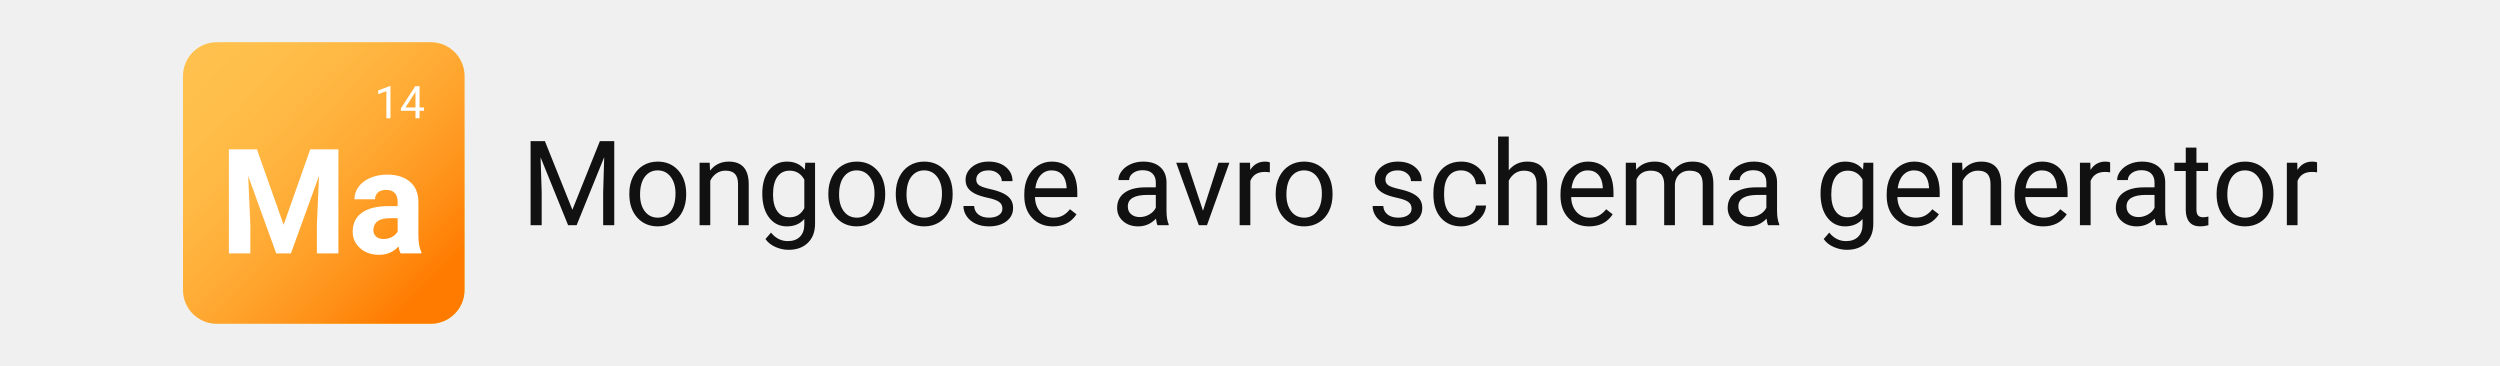
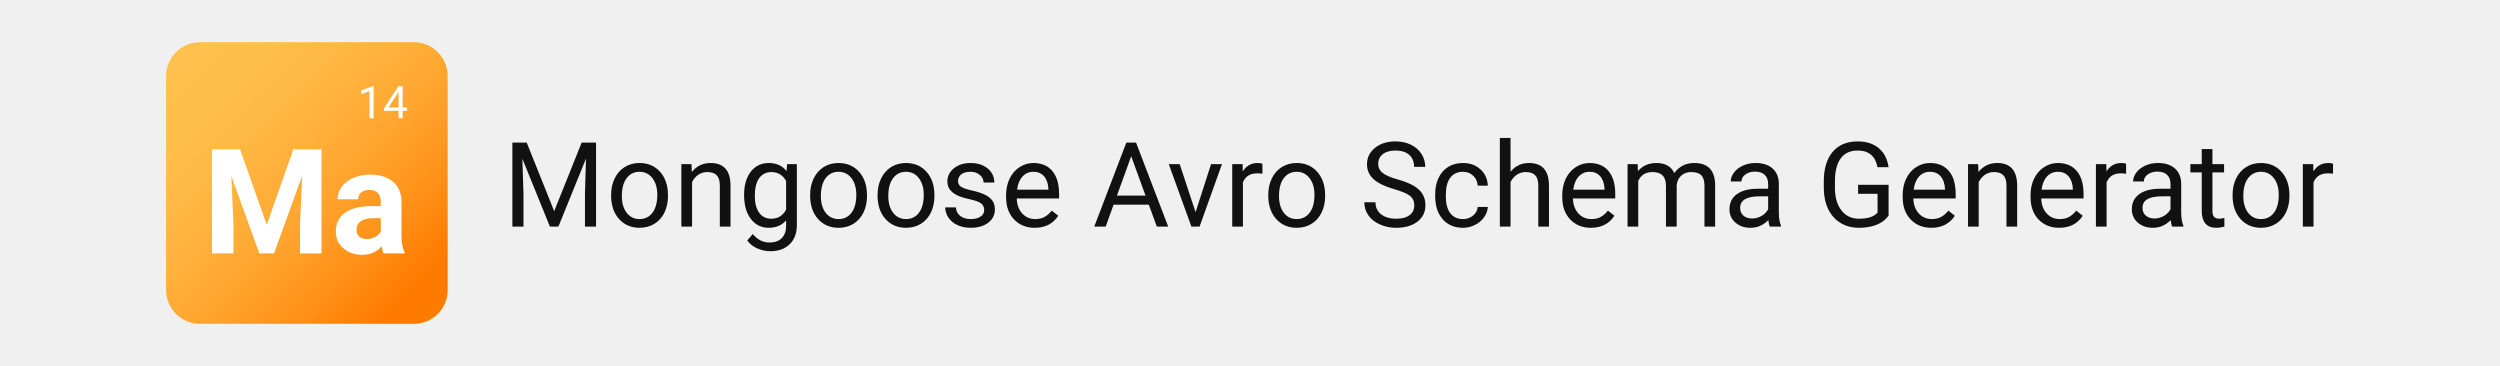
<svg xmlns="http://www.w3.org/2000/svg" width="888px" height="130px" viewBox="0 0 888 130" version="1.1">
  <defs>
    <linearGradient x1="13.226%" y1="13.097%" x2="100.024%" y2="99.043%" id="linearGradient-1">
      <stop stop-color="#FFA200" offset="0%" />
      <stop stop-color="#FFFFFF" stop-opacity="0" offset="100%" />
    </linearGradient>
  </defs>
  <g id="HACK-17-DS_Open-Source-Blueprint_Logo_B" stroke="none" stroke-width="1" fill="none" fill-rule="evenodd">
    <g id="Open-Source-Blueprint_Ma-Logo">
-       <g id="Group-2" transform="translate(65, 15)">
+       <g id="Group-2" transform="translate(59, 15)">
        <g id="Group">
          <rect id="Rectangle" fill="#FFC14D" x="0" y="0" width="100" height="100" rx="12" />
          <rect id="Rectangle" fill="url(#linearGradient-1)" style="mix-blend-mode: multiply;" transform="translate(50, 50) rotate(-180) translate(-50, -50) " x="0" y="0" width="100" height="100" rx="12" />
        </g>
-         <path d="M128.552,35.141 L138.313,59.504 L148.075,35.141 L153.182,35.141 L153.182,65 L149.244,65 L149.244,53.372 L149.613,40.821 L139.811,65 L136.796,65 L127.014,40.883 L127.403,53.372 L127.403,65 L123.466,65 L123.466,35.141 L128.552,35.141 Z M158.534,53.7 C158.534,51.526 158.961,49.571 159.816,47.835 C160.67,46.099 161.86,44.759 163.384,43.815 C164.909,42.872 166.648,42.4 168.604,42.4 C171.625,42.4 174.069,43.446 175.935,45.538 C177.801,47.63 178.734,50.412 178.734,53.885 L178.734,54.151 C178.734,56.312 178.321,58.25 177.494,59.965 C176.667,61.681 175.484,63.018 173.946,63.975 C172.408,64.932 170.641,65.41 168.645,65.41 C165.637,65.41 163.2,64.364 161.333,62.272 C159.467,60.181 158.534,57.412 158.534,53.967 L158.534,53.7 Z M162.349,54.151 C162.349,56.612 162.919,58.588 164.061,60.078 C165.203,61.568 166.73,62.313 168.645,62.313 C170.572,62.313 172.104,61.558 173.238,60.047 C174.373,58.537 174.94,56.421 174.94,53.7 C174.94,51.267 174.363,49.294 173.208,47.784 C172.052,46.273 170.518,45.518 168.604,45.518 C166.73,45.518 165.22,46.263 164.071,47.753 C162.923,49.243 162.349,51.376 162.349,54.151 Z M187.081,42.811 L187.204,45.6 C188.899,43.467 191.114,42.4 193.849,42.4 C198.538,42.4 200.903,45.046 200.944,50.337 L200.944,65 L197.15,65 L197.15,50.316 C197.137,48.717 196.771,47.534 196.053,46.769 C195.335,46.003 194.218,45.62 192.7,45.62 C191.47,45.62 190.39,45.948 189.46,46.604 C188.53,47.261 187.806,48.122 187.286,49.188 L187.286,65 L183.492,65 L183.492,42.811 L187.081,42.811 Z M205.764,53.721 C205.764,50.262 206.563,47.51 208.163,45.466 C209.763,43.422 211.882,42.4 214.521,42.4 C217.228,42.4 219.34,43.357 220.857,45.271 L221.042,42.811 L224.508,42.811 L224.508,64.467 C224.508,67.338 223.657,69.601 221.955,71.255 C220.252,72.909 217.966,73.736 215.095,73.736 C213.495,73.736 211.93,73.395 210.398,72.711 C208.867,72.027 207.698,71.091 206.892,69.901 L208.86,67.625 C210.487,69.635 212.477,70.64 214.828,70.64 C216.674,70.64 218.113,70.12 219.145,69.081 C220.177,68.042 220.693,66.579 220.693,64.692 L220.693,62.785 C219.176,64.535 217.105,65.41 214.479,65.41 C211.882,65.41 209.78,64.364 208.173,62.272 C206.567,60.181 205.764,57.33 205.764,53.721 Z M209.578,54.151 C209.578,56.653 210.091,58.619 211.116,60.047 C212.142,61.476 213.577,62.19 215.423,62.19 C217.815,62.19 219.572,61.104 220.693,58.93 L220.693,48.799 C219.531,46.68 217.788,45.62 215.464,45.62 C213.618,45.62 212.176,46.338 211.137,47.773 C210.098,49.209 209.578,51.335 209.578,54.151 Z M229.225,53.7 C229.225,51.526 229.652,49.571 230.506,47.835 C231.361,46.099 232.55,44.759 234.075,43.815 C235.599,42.872 237.339,42.4 239.294,42.4 C242.315,42.4 244.759,43.446 246.625,45.538 C248.492,47.63 249.425,50.412 249.425,53.885 L249.425,54.151 C249.425,56.312 249.011,58.25 248.184,59.965 C247.357,61.681 246.174,63.018 244.636,63.975 C243.098,64.932 241.331,65.41 239.335,65.41 C236.327,65.41 233.89,64.364 232.024,62.272 C230.158,60.181 229.225,57.412 229.225,53.967 L229.225,53.7 Z M233.039,54.151 C233.039,56.612 233.61,58.588 234.751,60.078 C235.893,61.568 237.421,62.313 239.335,62.313 C241.263,62.313 242.794,61.558 243.929,60.047 C245.063,58.537 245.631,56.421 245.631,53.7 C245.631,51.267 245.053,49.294 243.898,47.784 C242.743,46.273 241.208,45.518 239.294,45.518 C237.421,45.518 235.91,46.263 234.762,47.753 C233.613,49.243 233.039,51.376 233.039,54.151 Z M253.178,53.7 C253.178,51.526 253.605,49.571 254.459,47.835 C255.314,46.099 256.503,44.759 258.028,43.815 C259.552,42.872 261.292,42.4 263.247,42.4 C266.269,42.4 268.712,43.446 270.579,45.538 C272.445,47.63 273.378,50.412 273.378,53.885 L273.378,54.151 C273.378,56.312 272.964,58.25 272.137,59.965 C271.31,61.681 270.127,63.018 268.589,63.975 C267.051,64.932 265.284,65.41 263.288,65.41 C260.28,65.41 257.843,64.364 255.977,62.272 C254.111,60.181 253.178,57.412 253.178,53.967 L253.178,53.7 Z M256.992,54.151 C256.992,56.612 257.563,58.588 258.705,60.078 C259.846,61.568 261.374,62.313 263.288,62.313 C265.216,62.313 266.747,61.558 267.882,60.047 C269.017,58.537 269.584,56.421 269.584,53.7 C269.584,51.267 269.006,49.294 267.851,47.784 C266.696,46.273 265.161,45.518 263.247,45.518 C261.374,45.518 259.863,46.263 258.715,47.753 C257.566,49.243 256.992,51.376 256.992,54.151 Z M291.056,59.114 C291.056,58.089 290.669,57.292 289.897,56.725 C289.125,56.158 287.778,55.669 285.857,55.259 C283.936,54.849 282.412,54.356 281.284,53.782 C280.156,53.208 279.322,52.524 278.782,51.731 C278.242,50.938 277.972,49.995 277.972,48.901 C277.972,47.083 278.741,45.545 280.279,44.287 C281.817,43.029 283.782,42.4 286.175,42.4 C288.69,42.4 290.731,43.05 292.296,44.349 C293.862,45.647 294.645,47.309 294.645,49.332 L290.83,49.332 C290.83,48.293 290.389,47.397 289.507,46.646 C288.625,45.894 287.515,45.518 286.175,45.518 C284.794,45.518 283.714,45.818 282.935,46.42 C282.155,47.021 281.766,47.808 281.766,48.778 C281.766,49.694 282.128,50.385 282.853,50.85 C283.577,51.314 284.886,51.759 286.78,52.183 C288.673,52.606 290.208,53.112 291.384,53.7 C292.56,54.288 293.431,54.996 293.999,55.823 C294.566,56.65 294.85,57.658 294.85,58.848 C294.85,60.83 294.057,62.419 292.471,63.616 C290.885,64.812 288.827,65.41 286.298,65.41 C284.52,65.41 282.948,65.096 281.581,64.467 C280.214,63.838 279.144,62.959 278.372,61.832 C277.599,60.704 277.213,59.483 277.213,58.171 L281.007,58.171 C281.075,59.442 281.584,60.451 282.535,61.196 C283.485,61.941 284.739,62.313 286.298,62.313 C287.733,62.313 288.885,62.023 289.753,61.442 C290.622,60.861 291.056,60.085 291.056,59.114 Z M309,65.41 C305.992,65.41 303.545,64.422 301.658,62.447 C299.771,60.471 298.828,57.829 298.828,54.521 L298.828,53.823 C298.828,51.622 299.249,49.657 300.089,47.927 C300.93,46.198 302.106,44.844 303.617,43.867 C305.127,42.889 306.765,42.4 308.528,42.4 C311.413,42.4 313.655,43.351 315.255,45.251 C316.854,47.151 317.654,49.872 317.654,53.413 L317.654,54.992 L302.622,54.992 C302.677,57.18 303.316,58.947 304.54,60.293 C305.763,61.64 307.318,62.313 309.205,62.313 C310.545,62.313 311.68,62.04 312.609,61.493 C313.539,60.946 314.353,60.222 315.05,59.319 L317.367,61.124 C315.508,63.981 312.719,65.41 309,65.41 Z M308.528,45.518 C306.997,45.518 305.712,46.075 304.673,47.189 C303.634,48.303 302.991,49.865 302.745,51.875 L313.86,51.875 L313.86,51.588 C313.751,49.66 313.231,48.167 312.302,47.107 C311.372,46.047 310.114,45.518 308.528,45.518 Z M346.14,65 C345.921,64.562 345.743,63.783 345.606,62.662 C343.843,64.494 341.737,65.41 339.29,65.41 C337.103,65.41 335.308,64.792 333.907,63.554 C332.505,62.317 331.805,60.748 331.805,58.848 C331.805,56.537 332.683,54.743 334.44,53.464 C336.197,52.186 338.668,51.547 341.854,51.547 L345.545,51.547 L345.545,49.804 C345.545,48.478 345.148,47.421 344.355,46.635 C343.562,45.849 342.394,45.456 340.849,45.456 C339.495,45.456 338.36,45.798 337.444,46.481 C336.528,47.165 336.07,47.992 336.07,48.963 L332.256,48.963 C332.256,47.855 332.649,46.786 333.435,45.753 C334.221,44.721 335.288,43.904 336.634,43.303 C337.981,42.701 339.461,42.4 341.074,42.4 C343.631,42.4 345.634,43.04 347.083,44.318 C348.532,45.596 349.284,47.356 349.339,49.599 L349.339,59.812 C349.339,61.849 349.599,63.469 350.118,64.672 L350.118,65 L346.14,65 Z M339.844,62.108 C341.033,62.108 342.161,61.801 343.228,61.186 C344.294,60.57 345.066,59.771 345.545,58.786 L345.545,54.233 L342.571,54.233 C337.923,54.233 335.599,55.594 335.599,58.314 C335.599,59.504 335.995,60.434 336.788,61.104 C337.581,61.773 338.6,62.108 339.844,62.108 Z M362.3,59.853 L367.796,42.811 L371.672,42.811 L363.715,65 L360.823,65 L352.784,42.811 L356.66,42.811 L362.3,59.853 Z M386.048,46.215 C385.474,46.119 384.852,46.071 384.182,46.071 C381.693,46.071 380.005,47.131 379.116,49.25 L379.116,65 L375.322,65 L375.322,42.811 L379.014,42.811 L379.075,45.374 C380.319,43.392 382.083,42.4 384.366,42.4 C385.104,42.4 385.665,42.496 386.048,42.688 L386.048,46.215 Z M388.119,53.7 C388.119,51.526 388.546,49.571 389.401,47.835 C390.255,46.099 391.445,44.759 392.969,43.815 C394.494,42.872 396.233,42.4 398.188,42.4 C401.21,42.4 403.654,43.446 405.52,45.538 C407.386,47.63 408.319,50.412 408.319,53.885 L408.319,54.151 C408.319,56.312 407.906,58.25 407.079,59.965 C406.251,61.681 405.069,63.018 403.531,63.975 C401.993,64.932 400.226,65.41 398.229,65.41 C395.222,65.41 392.785,64.364 390.918,62.272 C389.052,60.181 388.119,57.412 388.119,53.967 L388.119,53.7 Z M391.934,54.151 C391.934,56.612 392.504,58.588 393.646,60.078 C394.788,61.568 396.315,62.313 398.229,62.313 C400.157,62.313 401.688,61.558 402.823,60.047 C403.958,58.537 404.525,56.421 404.525,53.7 C404.525,51.267 403.948,49.294 402.792,47.784 C401.637,46.273 400.103,45.518 398.188,45.518 C396.315,45.518 394.805,46.263 393.656,47.753 C392.508,49.243 391.934,51.376 391.934,54.151 Z M436.395,59.114 C436.395,58.089 436.008,57.292 435.236,56.725 C434.463,56.158 433.117,55.669 431.196,55.259 C429.275,54.849 427.75,54.356 426.623,53.782 C425.495,53.208 424.661,52.524 424.121,51.731 C423.581,50.938 423.311,49.995 423.311,48.901 C423.311,47.083 424.08,45.545 425.618,44.287 C427.156,43.029 429.121,42.4 431.514,42.4 C434.029,42.4 436.07,43.05 437.635,44.349 C439.201,45.647 439.983,47.309 439.983,49.332 L436.169,49.332 C436.169,48.293 435.728,47.397 434.846,46.646 C433.964,45.894 432.854,45.518 431.514,45.518 C430.133,45.518 429.053,45.818 428.273,46.42 C427.494,47.021 427.104,47.808 427.104,48.778 C427.104,49.694 427.467,50.385 428.191,50.85 C428.916,51.314 430.225,51.759 432.119,52.183 C434.012,52.606 435.547,53.112 436.723,53.7 C437.898,54.288 438.77,54.996 439.337,55.823 C439.905,56.65 440.188,57.658 440.188,58.848 C440.188,60.83 439.396,62.419 437.81,63.616 C436.224,64.812 434.166,65.41 431.637,65.41 C429.859,65.41 428.287,65.096 426.92,64.467 C425.553,63.838 424.483,62.959 423.71,61.832 C422.938,60.704 422.552,59.483 422.552,58.171 L426.346,58.171 C426.414,59.442 426.923,60.451 427.874,61.196 C428.824,61.941 430.078,62.313 431.637,62.313 C433.072,62.313 434.224,62.023 435.092,61.442 C435.96,60.861 436.395,60.085 436.395,59.114 Z M454.031,62.313 C455.385,62.313 456.567,61.903 457.579,61.083 C458.591,60.263 459.151,59.237 459.261,58.007 L462.85,58.007 C462.781,59.278 462.344,60.488 461.537,61.637 C460.73,62.785 459.654,63.701 458.307,64.385 C456.96,65.068 455.535,65.41 454.031,65.41 C451.01,65.41 448.607,64.402 446.823,62.385 C445.039,60.369 444.146,57.61 444.146,54.11 L444.146,53.475 C444.146,51.314 444.543,49.394 445.336,47.712 C446.129,46.03 447.267,44.725 448.75,43.795 C450.234,42.865 451.987,42.4 454.011,42.4 C456.499,42.4 458.567,43.146 460.214,44.636 C461.862,46.126 462.74,48.061 462.85,50.439 L459.261,50.439 C459.151,49.004 458.608,47.825 457.63,46.902 C456.653,45.979 455.446,45.518 454.011,45.518 C452.083,45.518 450.589,46.211 449.53,47.599 C448.47,48.987 447.94,50.993 447.94,53.618 L447.94,54.336 C447.94,56.893 448.467,58.861 449.52,60.242 C450.572,61.623 452.076,62.313 454.031,62.313 Z M470.909,45.497 C472.591,43.433 474.778,42.4 477.472,42.4 C482.161,42.4 484.526,45.046 484.567,50.337 L484.567,65 L480.773,65 L480.773,50.316 C480.76,48.717 480.394,47.534 479.676,46.769 C478.958,46.003 477.841,45.62 476.323,45.62 C475.093,45.62 474.013,45.948 473.083,46.604 C472.153,47.261 471.429,48.122 470.909,49.188 L470.909,65 L467.115,65 L467.115,33.5 L470.909,33.5 L470.909,45.497 Z M499.456,65.41 C496.448,65.41 494.001,64.422 492.114,62.447 C490.228,60.471 489.284,57.829 489.284,54.521 L489.284,53.823 C489.284,51.622 489.705,49.657 490.545,47.927 C491.386,46.198 492.562,44.844 494.073,43.867 C495.584,42.889 497.221,42.4 498.984,42.4 C501.869,42.4 504.111,43.351 505.711,45.251 C507.311,47.151 508.11,49.872 508.11,53.413 L508.11,54.992 L493.078,54.992 C493.133,57.18 493.772,58.947 494.996,60.293 C496.219,61.64 497.774,62.313 499.661,62.313 C501.001,62.313 502.136,62.04 503.065,61.493 C503.995,60.946 504.809,60.222 505.506,59.319 L507.823,61.124 C505.964,63.981 503.175,65.41 499.456,65.41 Z M498.984,45.518 C497.453,45.518 496.168,46.075 495.129,47.189 C494.09,48.303 493.447,49.865 493.201,51.875 L504.316,51.875 L504.316,51.588 C504.207,49.66 503.688,48.167 502.758,47.107 C501.828,46.047 500.57,45.518 498.984,45.518 Z M516.067,42.811 L516.17,45.271 C517.797,43.357 519.991,42.4 522.753,42.4 C525.856,42.4 527.969,43.59 529.09,45.969 C529.828,44.902 530.789,44.041 531.971,43.385 C533.154,42.729 534.552,42.4 536.165,42.4 C541.032,42.4 543.507,44.978 543.589,50.132 L543.589,65 L539.795,65 L539.795,50.357 C539.795,48.771 539.433,47.585 538.708,46.799 C537.983,46.013 536.767,45.62 535.058,45.62 C533.649,45.62 532.48,46.041 531.551,46.881 C530.621,47.722 530.081,48.854 529.931,50.275 L529.931,65 L526.116,65 L526.116,50.46 C526.116,47.233 524.537,45.62 521.379,45.62 C518.891,45.62 517.188,46.68 516.272,48.799 L516.272,65 L512.479,65 L512.479,42.811 L516.067,42.811 Z M563.01,65 C562.791,64.562 562.613,63.783 562.477,62.662 C560.713,64.494 558.607,65.41 556.16,65.41 C553.973,65.41 552.178,64.792 550.777,63.554 C549.375,62.317 548.675,60.748 548.675,58.848 C548.675,56.537 549.553,54.743 551.31,53.464 C553.067,52.186 555.538,51.547 558.724,51.547 L562.415,51.547 L562.415,49.804 C562.415,48.478 562.019,47.421 561.226,46.635 C560.433,45.849 559.264,45.456 557.719,45.456 C556.365,45.456 555.23,45.798 554.314,46.481 C553.398,47.165 552.94,47.992 552.94,48.963 L549.126,48.963 C549.126,47.855 549.519,46.786 550.305,45.753 C551.091,44.721 552.158,43.904 553.504,43.303 C554.851,42.701 556.331,42.4 557.944,42.4 C560.501,42.4 562.504,43.04 563.953,44.318 C565.402,45.596 566.154,47.356 566.209,49.599 L566.209,59.812 C566.209,61.849 566.469,63.469 566.988,64.672 L566.988,65 L563.01,65 Z M556.714,62.108 C557.903,62.108 559.031,61.801 560.098,61.186 C561.164,60.57 561.937,59.771 562.415,58.786 L562.415,54.233 L559.441,54.233 C554.793,54.233 552.469,55.594 552.469,58.314 C552.469,59.504 552.865,60.434 553.658,61.104 C554.451,61.773 555.47,62.108 556.714,62.108 Z M581.651,53.721 C581.651,50.262 582.451,47.51 584.051,45.466 C585.65,43.422 587.77,42.4 590.408,42.4 C593.115,42.4 595.228,43.357 596.745,45.271 L596.93,42.811 L600.396,42.811 L600.396,64.467 C600.396,67.338 599.544,69.601 597.842,71.255 C596.14,72.909 593.854,73.736 590.982,73.736 C589.383,73.736 587.817,73.395 586.286,72.711 C584.755,72.027 583.586,71.091 582.779,69.901 L584.748,67.625 C586.375,69.635 588.364,70.64 590.716,70.64 C592.562,70.64 594,70.12 595.033,69.081 C596.065,68.042 596.581,66.579 596.581,64.692 L596.581,62.785 C595.063,64.535 592.992,65.41 590.367,65.41 C587.77,65.41 585.667,64.364 584.061,62.272 C582.455,60.181 581.651,57.33 581.651,53.721 Z M585.466,54.151 C585.466,56.653 585.979,58.619 587.004,60.047 C588.029,61.476 589.465,62.19 591.311,62.19 C593.703,62.19 595.46,61.104 596.581,58.93 L596.581,48.799 C595.419,46.68 593.676,45.62 591.352,45.62 C589.506,45.62 588.063,46.338 587.024,47.773 C585.985,49.209 585.466,51.335 585.466,54.151 Z M615.325,65.41 C612.317,65.41 609.87,64.422 607.983,62.447 C606.097,60.471 605.153,57.829 605.153,54.521 L605.153,53.823 C605.153,51.622 605.574,49.657 606.415,47.927 C607.255,46.198 608.431,44.844 609.942,43.867 C611.453,42.889 613.09,42.4 614.854,42.4 C617.738,42.4 619.98,43.351 621.58,45.251 C623.18,47.151 623.979,49.872 623.979,53.413 L623.979,54.992 L608.947,54.992 C609.002,57.18 609.641,58.947 610.865,60.293 C612.088,61.64 613.644,62.313 615.53,62.313 C616.87,62.313 618.005,62.04 618.935,61.493 C619.864,60.946 620.678,60.222 621.375,59.319 L623.692,61.124 C621.833,63.981 619.044,65.41 615.325,65.41 Z M614.854,45.518 C613.322,45.518 612.037,46.075 610.998,47.189 C609.959,48.303 609.316,49.865 609.07,51.875 L620.186,51.875 L620.186,51.588 C620.076,49.66 619.557,48.167 618.627,47.107 C617.697,46.047 616.439,45.518 614.854,45.518 Z M631.957,42.811 L632.08,45.6 C633.775,43.467 635.99,42.4 638.725,42.4 C643.414,42.4 645.779,45.046 645.82,50.337 L645.82,65 L642.026,65 L642.026,50.316 C642.013,48.717 641.647,47.534 640.929,46.769 C640.211,46.003 639.094,45.62 637.576,45.62 C636.346,45.62 635.266,45.948 634.336,46.604 C633.406,47.261 632.682,48.122 632.162,49.188 L632.162,65 L628.368,65 L628.368,42.811 L631.957,42.811 Z M660.75,65.41 C657.742,65.41 655.295,64.422 653.408,62.447 C651.521,60.471 650.578,57.829 650.578,54.521 L650.578,53.823 C650.578,51.622 650.999,49.657 651.839,47.927 C652.68,46.198 653.856,44.844 655.367,43.867 C656.877,42.889 658.515,42.4 660.278,42.4 C663.163,42.4 665.405,43.351 667.005,45.251 C668.605,47.151 669.404,49.872 669.404,53.413 L669.404,54.992 L654.372,54.992 C654.427,57.18 655.066,58.947 656.29,60.293 C657.513,61.64 659.068,62.313 660.955,62.313 C662.295,62.313 663.43,62.04 664.359,61.493 C665.289,60.946 666.103,60.222 666.8,59.319 L669.117,61.124 C667.258,63.981 664.469,65.41 660.75,65.41 Z M660.278,45.518 C658.747,45.518 657.462,46.075 656.423,47.189 C655.384,48.303 654.741,49.865 654.495,51.875 L665.61,51.875 L665.61,51.588 C665.501,49.66 664.981,48.167 664.052,47.107 C663.122,46.047 661.864,45.518 660.278,45.518 Z M684.519,46.215 C683.944,46.119 683.322,46.071 682.652,46.071 C680.164,46.071 678.476,47.131 677.587,49.25 L677.587,65 L673.793,65 L673.793,42.811 L677.484,42.811 L677.546,45.374 C678.79,43.392 680.554,42.4 682.837,42.4 C683.575,42.4 684.136,42.496 684.519,42.688 L684.519,46.215 Z M700.884,65 C700.665,64.562 700.487,63.783 700.351,62.662 C698.587,64.494 696.481,65.41 694.034,65.41 C691.847,65.41 690.052,64.792 688.651,63.554 C687.25,62.317 686.549,60.748 686.549,58.848 C686.549,56.537 687.427,54.743 689.184,53.464 C690.941,52.186 693.412,51.547 696.598,51.547 L700.289,51.547 L700.289,49.804 C700.289,48.478 699.893,47.421 699.1,46.635 C698.307,45.849 697.138,45.456 695.593,45.456 C694.239,45.456 693.104,45.798 692.188,46.481 C691.272,47.165 690.814,47.992 690.814,48.963 L687,48.963 C687,47.855 687.393,46.786 688.179,45.753 C688.965,44.721 690.032,43.904 691.378,43.303 C692.725,42.701 694.205,42.4 695.818,42.4 C698.375,42.4 700.378,43.04 701.827,44.318 C703.276,45.596 704.028,47.356 704.083,49.599 L704.083,59.812 C704.083,61.849 704.343,63.469 704.862,64.672 L704.862,65 L700.884,65 Z M694.588,62.108 C695.777,62.108 696.905,61.801 697.972,61.186 C699.038,60.57 699.811,59.771 700.289,58.786 L700.289,54.233 L697.315,54.233 C692.667,54.233 690.343,55.594 690.343,58.314 C690.343,59.504 690.739,60.434 691.532,61.104 C692.325,61.773 693.344,62.108 694.588,62.108 Z M715.178,37.438 L715.178,42.811 L719.32,42.811 L719.32,45.743 L715.178,45.743 L715.178,59.504 C715.178,60.393 715.362,61.059 715.731,61.503 C716.101,61.948 716.729,62.17 717.618,62.17 C718.056,62.17 718.657,62.088 719.423,61.924 L719.423,65 C718.425,65.273 717.454,65.41 716.511,65.41 C714.815,65.41 713.537,64.897 712.676,63.872 C711.814,62.847 711.384,61.391 711.384,59.504 L711.384,45.743 L707.344,45.743 L707.344,42.811 L711.384,42.811 L711.384,37.438 L715.178,37.438 Z M722.335,53.7 C722.335,51.526 722.762,49.571 723.617,47.835 C724.471,46.099 725.661,44.759 727.185,43.815 C728.709,42.872 730.449,42.4 732.404,42.4 C735.426,42.4 737.87,43.446 739.736,45.538 C741.602,47.63 742.535,50.412 742.535,53.885 L742.535,54.151 C742.535,56.312 742.122,58.25 741.294,59.965 C740.467,61.681 739.285,63.018 737.747,63.975 C736.208,64.932 734.441,65.41 732.445,65.41 C729.437,65.41 727,64.364 725.134,62.272 C723.268,60.181 722.335,57.412 722.335,53.967 L722.335,53.7 Z M726.149,54.151 C726.149,56.612 726.72,58.588 727.862,60.078 C729.003,61.568 730.531,62.313 732.445,62.313 C734.373,62.313 735.904,61.558 737.039,60.047 C738.174,58.537 738.741,56.421 738.741,53.7 C738.741,51.267 738.164,49.294 737.008,47.784 C735.853,46.273 734.318,45.518 732.404,45.518 C730.531,45.518 729.021,46.263 727.872,47.753 C726.724,49.243 726.149,51.376 726.149,54.151 Z M758.019,46.215 C757.444,46.119 756.822,46.071 756.152,46.071 C753.664,46.071 751.976,47.131 751.087,49.25 L751.087,65 L747.293,65 L747.293,42.811 L750.984,42.811 L751.046,45.374 C752.29,43.392 754.054,42.4 756.337,42.4 C757.075,42.4 757.636,42.496 758.019,42.688 L758.019,46.215 Z" id="Text-{size:xxxxl,-family:sans-serif,-spacing:none,-tag:div}" fill="#111111" />
        <path d="M26.254,38.031 L35.75,64.844 L45.195,38.031 L55.199,38.031 L55.199,75 L47.557,75 L47.557,64.895 L48.318,47.451 L38.34,75 L33.109,75 L23.156,47.477 L23.918,64.895 L23.918,75 L16.301,75 L16.301,38.031 L26.254,38.031 Z M77.289,75 C76.951,74.34 76.705,73.519 76.553,72.537 C74.775,74.518 72.465,75.508 69.621,75.508 C66.93,75.508 64.7,74.729 62.931,73.172 C61.162,71.615 60.277,69.651 60.277,67.281 C60.277,64.37 61.356,62.135 63.515,60.578 C65.673,59.021 68.792,58.234 72.871,58.217 L76.248,58.217 L76.248,56.643 C76.248,55.373 75.922,54.357 75.271,53.596 C74.619,52.834 73.591,52.453 72.186,52.453 C70.95,52.453 69.981,52.749 69.278,53.342 C68.576,53.934 68.225,54.747 68.225,55.779 L60.887,55.779 C60.887,54.188 61.378,52.716 62.359,51.361 C63.341,50.007 64.729,48.945 66.523,48.175 C68.318,47.405 70.332,47.02 72.566,47.02 C75.952,47.02 78.639,47.87 80.628,49.571 C82.617,51.272 83.611,53.663 83.611,56.744 L83.611,68.652 C83.628,71.259 83.992,73.231 84.703,74.568 L84.703,75 L77.289,75 Z M71.221,69.896 C72.304,69.896 73.303,69.655 74.217,69.173 C75.131,68.69 75.808,68.043 76.248,67.23 L76.248,62.508 L73.506,62.508 C69.833,62.508 67.878,63.777 67.641,66.316 L67.615,66.748 C67.615,67.662 67.937,68.415 68.58,69.008 C69.223,69.6 70.104,69.896 71.221,69.896 Z" id="Text-{size:xxxxl,-family:sans-serif,-spacing:none,-tag:div}" fill="#FFFFFF" />
        <path d="M73.695,27 L72.242,27 L72.242,17.367 L69.328,18.438 L69.328,17.125 L73.469,15.57 L73.695,15.57 L73.695,27 Z M84.031,23.18 L85.609,23.18 L85.609,24.359 L84.031,24.359 L84.031,27 L82.578,27 L82.578,24.359 L77.398,24.359 L77.398,23.508 L82.492,15.625 L84.031,15.625 L84.031,23.18 Z M79.039,23.18 L82.578,23.18 L82.578,17.602 L82.406,17.914 L79.039,23.18 Z" id="Text-{size:xxxxl,-family:sans-serif,-spacing:none,-tag:div}" fill="#FFFFFF" />
+         <path d="M128.086,35.641 L137.848,60.004 L147.609,35.641 L152.716,35.641 L152.716,65.5 L148.778,65.5 L148.778,53.872 L149.147,41.321 L139.345,65.5 L136.33,65.5 L126.548,41.383 L126.938,53.872 L126.938,65.5 L123,65.5 L123,35.641 L128.086,35.641 Z M158.068,54.2 C158.068,52.026 158.496,50.071 159.35,48.335 C160.205,46.599 161.394,45.259 162.918,44.315 C164.443,43.372 166.183,42.9 168.138,42.9 C171.159,42.9 173.603,43.946 175.469,46.038 C177.335,48.13 178.269,50.912 178.269,54.385 L178.269,54.651 C178.269,56.812 177.855,58.75 177.028,60.465 C176.201,62.181 175.018,63.518 173.48,64.475 C171.942,65.432 170.175,65.91 168.179,65.91 C165.171,65.91 162.734,64.864 160.868,62.772 C159.001,60.681 158.068,57.912 158.068,54.467 L158.068,54.2 Z M161.883,54.651 C161.883,57.112 162.454,59.088 163.595,60.578 C164.737,62.068 166.265,62.813 168.179,62.813 C170.106,62.813 171.638,62.058 172.772,60.547 C173.907,59.037 174.475,56.921 174.475,54.2 C174.475,51.767 173.897,49.794 172.742,48.284 C171.586,46.773 170.052,46.018 168.138,46.018 C166.265,46.018 164.754,46.763 163.605,48.253 C162.457,49.743 161.883,51.876 161.883,54.651 Z M186.615,43.311 L186.738,46.1 C188.434,43.967 190.648,42.9 193.383,42.9 C198.072,42.9 200.438,45.546 200.479,50.837 L200.479,65.5 L196.685,65.5 L196.685,50.816 C196.671,49.217 196.305,48.034 195.587,47.269 C194.87,46.503 193.752,46.12 192.234,46.12 C191.004,46.12 189.924,46.448 188.994,47.104 C188.064,47.761 187.34,48.622 186.82,49.688 L186.82,65.5 L183.026,65.5 L183.026,43.311 L186.615,43.311 Z M205.298,54.221 C205.298,50.762 206.098,48.01 207.697,45.966 C209.297,43.922 211.416,42.9 214.055,42.9 C216.762,42.9 218.874,43.857 220.392,45.771 L220.576,43.311 L224.042,43.311 L224.042,64.967 C224.042,67.838 223.191,70.101 221.489,71.755 C219.787,73.409 217.5,74.236 214.629,74.236 C213.029,74.236 211.464,73.895 209.933,73.211 C208.401,72.527 207.232,71.591 206.426,70.401 L208.395,68.125 C210.021,70.135 212.011,71.14 214.362,71.14 C216.208,71.14 217.647,70.62 218.679,69.581 C219.711,68.542 220.228,67.079 220.228,65.192 L220.228,63.285 C218.71,65.035 216.639,65.91 214.014,65.91 C211.416,65.91 209.314,64.864 207.708,62.772 C206.101,60.681 205.298,57.83 205.298,54.221 Z M209.112,54.651 C209.112,57.153 209.625,59.119 210.65,60.547 C211.676,61.976 213.111,62.69 214.957,62.69 C217.35,62.69 219.106,61.604 220.228,59.43 L220.228,49.299 C219.065,47.18 217.322,46.12 214.998,46.12 C213.152,46.12 211.71,46.838 210.671,48.273 C209.632,49.709 209.112,51.835 209.112,54.651 Z M228.759,54.2 C228.759,52.026 229.186,50.071 230.041,48.335 C230.895,46.599 232.084,45.259 233.609,44.315 C235.133,43.372 236.873,42.9 238.828,42.9 C241.85,42.9 244.293,43.946 246.16,46.038 C248.026,48.13 248.959,50.912 248.959,54.385 L248.959,54.651 C248.959,56.812 248.545,58.75 247.718,60.465 C246.891,62.181 245.709,63.518 244.17,64.475 C242.632,65.432 240.865,65.91 238.869,65.91 C235.861,65.91 233.424,64.864 231.558,62.772 C229.692,60.681 228.759,57.912 228.759,54.467 L228.759,54.2 Z M232.573,54.651 C232.573,57.112 233.144,59.088 234.286,60.578 C235.427,62.068 236.955,62.813 238.869,62.813 C240.797,62.813 242.328,62.058 243.463,60.547 C244.598,59.037 245.165,56.921 245.165,54.2 C245.165,51.767 244.587,49.794 243.432,48.284 C242.277,46.773 240.742,46.018 238.828,46.018 C236.955,46.018 235.444,46.763 234.296,48.253 C233.147,49.743 232.573,51.876 232.573,54.651 Z M252.712,54.2 C252.712,52.026 253.139,50.071 253.994,48.335 C254.848,46.599 256.038,45.259 257.562,44.315 C259.086,43.372 260.826,42.9 262.781,42.9 C265.803,42.9 268.247,43.946 270.113,46.038 C271.979,48.13 272.912,50.912 272.912,54.385 L272.912,54.651 C272.912,56.812 272.499,58.75 271.671,60.465 C270.844,62.181 269.662,63.518 268.124,64.475 C266.585,65.432 264.818,65.91 262.822,65.91 C259.814,65.91 257.377,64.864 255.511,62.772 C253.645,60.681 252.712,57.912 252.712,54.467 L252.712,54.2 Z M256.526,54.651 C256.526,57.112 257.097,59.088 258.239,60.578 C259.38,62.068 260.908,62.813 262.822,62.813 C264.75,62.813 266.281,62.058 267.416,60.547 C268.551,59.037 269.118,56.921 269.118,54.2 C269.118,51.767 268.541,49.794 267.385,48.284 C266.23,46.773 264.695,46.018 262.781,46.018 C260.908,46.018 259.397,46.763 258.249,48.253 C257.101,49.743 256.526,51.876 256.526,54.651 Z M290.59,59.614 C290.59,58.589 290.204,57.792 289.431,57.225 C288.659,56.658 287.312,56.169 285.391,55.759 C283.47,55.349 281.946,54.856 280.818,54.282 C279.69,53.708 278.856,53.024 278.316,52.231 C277.776,51.438 277.506,50.495 277.506,49.401 C277.506,47.583 278.275,46.045 279.813,44.787 C281.351,43.529 283.316,42.9 285.709,42.9 C288.225,42.9 290.265,43.55 291.831,44.849 C293.396,46.147 294.179,47.809 294.179,49.832 L290.364,49.832 C290.364,48.793 289.923,47.897 289.042,47.146 C288.16,46.394 287.049,46.018 285.709,46.018 C284.328,46.018 283.248,46.318 282.469,46.92 C281.689,47.521 281.3,48.308 281.3,49.278 C281.3,50.194 281.662,50.885 282.387,51.35 C283.111,51.814 284.42,52.259 286.314,52.683 C288.208,53.106 289.742,53.612 290.918,54.2 C292.094,54.788 292.965,55.496 293.533,56.323 C294.1,57.15 294.384,58.158 294.384,59.348 C294.384,61.33 293.591,62.919 292.005,64.116 C290.419,65.312 288.361,65.91 285.832,65.91 C284.055,65.91 282.482,65.596 281.115,64.967 C279.748,64.338 278.678,63.459 277.906,62.332 C277.133,61.204 276.747,59.983 276.747,58.671 L280.541,58.671 C280.609,59.942 281.119,60.951 282.069,61.696 C283.019,62.441 284.273,62.813 285.832,62.813 C287.268,62.813 288.419,62.523 289.288,61.942 C290.156,61.361 290.59,60.585 290.59,59.614 Z M308.534,65.91 C305.526,65.91 303.079,64.922 301.192,62.947 C299.306,60.971 298.362,58.329 298.362,55.021 L298.362,54.323 C298.362,52.122 298.783,50.157 299.624,48.427 C300.464,46.698 301.64,45.344 303.151,44.367 C304.662,43.389 306.299,42.9 308.062,42.9 C310.947,42.9 313.189,43.851 314.789,45.751 C316.389,47.651 317.188,50.372 317.188,53.913 L317.188,55.492 L302.156,55.492 C302.211,57.68 302.85,59.447 304.074,60.793 C305.297,62.14 306.853,62.813 308.739,62.813 C310.079,62.813 311.214,62.54 312.144,61.993 C313.073,61.446 313.887,60.722 314.584,59.819 L316.901,61.624 C315.042,64.481 312.253,65.91 308.534,65.91 Z M308.062,46.018 C306.531,46.018 305.246,46.575 304.207,47.689 C303.168,48.803 302.525,50.365 302.279,52.375 L313.395,52.375 L313.395,52.088 C313.285,50.16 312.766,48.667 311.836,47.607 C310.906,46.547 309.648,46.018 308.062,46.018 Z M349.058,57.707 L336.548,57.707 L333.738,65.5 L329.678,65.5 L341.08,35.641 L344.525,35.641 L355.948,65.5 L351.908,65.5 L349.058,57.707 Z M337.737,54.467 L347.889,54.467 L342.803,40.501 L337.737,54.467 Z M365.669,60.353 L371.165,43.311 L375.041,43.311 L367.084,65.5 L364.192,65.5 L356.153,43.311 L360.029,43.311 L365.669,60.353 Z M389.417,46.715 C388.843,46.619 388.221,46.571 387.551,46.571 C385.062,46.571 383.374,47.631 382.485,49.75 L382.485,65.5 L378.691,65.5 L378.691,43.311 L382.383,43.311 L382.444,45.874 C383.688,43.892 385.452,42.9 387.735,42.9 C388.474,42.9 389.034,42.996 389.417,43.188 L389.417,46.715 Z M391.488,54.2 C391.488,52.026 391.916,50.071 392.77,48.335 C393.625,46.599 394.814,45.259 396.338,44.315 C397.863,43.372 399.603,42.9 401.558,42.9 C404.579,42.9 407.023,43.946 408.889,46.038 C410.755,48.13 411.688,50.912 411.688,54.385 L411.688,54.651 C411.688,56.812 411.275,58.75 410.448,60.465 C409.621,62.181 408.438,63.518 406.9,64.475 C405.362,65.432 403.595,65.91 401.599,65.91 C398.591,65.91 396.154,64.864 394.288,62.772 C392.421,60.681 391.488,57.912 391.488,54.467 L391.488,54.2 Z M395.303,54.651 C395.303,57.112 395.874,59.088 397.015,60.578 C398.157,62.068 399.685,62.813 401.599,62.813 C403.526,62.813 405.058,62.058 406.192,60.547 C407.327,59.037 407.895,56.921 407.895,54.2 C407.895,51.767 407.317,49.794 406.162,48.284 C405.006,46.773 403.472,46.018 401.558,46.018 C399.685,46.018 398.174,46.763 397.025,48.253 C395.877,49.743 395.303,51.876 395.303,54.651 Z M436.236,52.19 C432.859,51.22 430.402,50.027 428.864,48.612 C427.326,47.197 426.557,45.45 426.557,43.372 C426.557,41.02 427.497,39.076 429.376,37.538 C431.256,36 433.7,35.23 436.708,35.23 C438.759,35.23 440.587,35.627 442.194,36.42 C443.8,37.213 445.044,38.307 445.926,39.701 C446.808,41.096 447.249,42.62 447.249,44.274 L443.291,44.274 C443.291,42.47 442.717,41.051 441.568,40.019 C440.42,38.987 438.8,38.471 436.708,38.471 C434.767,38.471 433.252,38.898 432.166,39.752 C431.079,40.607 430.535,41.793 430.535,43.311 C430.535,44.527 431.051,45.556 432.083,46.397 C433.116,47.238 434.873,48.007 437.354,48.704 C439.835,49.401 441.777,50.17 443.178,51.011 C444.58,51.852 445.619,52.833 446.295,53.954 C446.972,55.075 447.311,56.395 447.311,57.912 C447.311,60.332 446.367,62.27 444.48,63.726 C442.594,65.182 440.071,65.91 436.913,65.91 C434.862,65.91 432.948,65.517 431.171,64.731 C429.394,63.945 428.023,62.868 427.059,61.501 C426.095,60.134 425.613,58.582 425.613,56.846 L429.571,56.846 C429.571,58.65 430.238,60.076 431.571,61.122 C432.904,62.167 434.685,62.69 436.913,62.69 C438.991,62.69 440.584,62.267 441.691,61.419 C442.799,60.571 443.353,59.416 443.353,57.953 C443.353,56.49 442.84,55.359 441.814,54.559 C440.789,53.759 438.93,52.97 436.236,52.19 Z M460.661,62.813 C462.015,62.813 463.197,62.403 464.209,61.583 C465.221,60.763 465.781,59.737 465.891,58.507 L469.479,58.507 C469.411,59.778 468.974,60.988 468.167,62.137 C467.36,63.285 466.284,64.201 464.937,64.885 C463.59,65.568 462.165,65.91 460.661,65.91 C457.64,65.91 455.237,64.902 453.453,62.885 C451.668,60.869 450.776,58.11 450.776,54.61 L450.776,53.975 C450.776,51.814 451.173,49.894 451.966,48.212 C452.759,46.53 453.897,45.225 455.38,44.295 C456.864,43.365 458.617,42.9 460.641,42.9 C463.129,42.9 465.197,43.646 466.844,45.136 C468.492,46.626 469.37,48.561 469.479,50.939 L465.891,50.939 C465.781,49.504 465.238,48.325 464.26,47.402 C463.283,46.479 462.076,46.018 460.641,46.018 C458.713,46.018 457.219,46.711 456.16,48.099 C455.1,49.487 454.57,51.493 454.57,54.118 L454.57,54.836 C454.57,57.393 455.097,59.361 456.149,60.742 C457.202,62.123 458.706,62.813 460.661,62.813 Z M477.539,45.997 C479.221,43.933 481.408,42.9 484.102,42.9 C488.791,42.9 491.156,45.546 491.197,50.837 L491.197,65.5 L487.403,65.5 L487.403,50.816 C487.39,49.217 487.024,48.034 486.306,47.269 C485.588,46.503 484.471,46.12 482.953,46.12 C481.723,46.12 480.643,46.448 479.713,47.104 C478.783,47.761 478.059,48.622 477.539,49.688 L477.539,65.5 L473.745,65.5 L473.745,34 L477.539,34 L477.539,45.997 Z M506.086,65.91 C503.078,65.91 500.631,64.922 498.744,62.947 C496.857,60.971 495.914,58.329 495.914,55.021 L495.914,54.323 C495.914,52.122 496.334,50.157 497.175,48.427 C498.016,46.698 499.192,45.344 500.703,44.367 C502.213,43.389 503.851,42.9 505.614,42.9 C508.499,42.9 510.741,43.851 512.341,45.751 C513.94,47.651 514.74,50.372 514.74,53.913 L514.74,55.492 L499.708,55.492 C499.763,57.68 500.402,59.447 501.625,60.793 C502.849,62.14 504.404,62.813 506.291,62.813 C507.631,62.813 508.766,62.54 509.695,61.993 C510.625,61.446 511.438,60.722 512.136,59.819 L514.453,61.624 C512.594,64.481 509.805,65.91 506.086,65.91 Z M505.614,46.018 C504.083,46.018 502.798,46.575 501.759,47.689 C500.72,48.803 500.077,50.365 499.831,52.375 L510.946,52.375 L510.946,52.088 C510.837,50.16 510.317,48.667 509.388,47.607 C508.458,46.547 507.2,46.018 505.614,46.018 Z M522.697,43.311 L522.8,45.771 C524.427,43.857 526.621,42.9 529.383,42.9 C532.486,42.9 534.599,44.09 535.72,46.469 C536.458,45.402 537.418,44.541 538.601,43.885 C539.784,43.229 541.182,42.9 542.795,42.9 C547.662,42.9 550.137,45.478 550.219,50.632 L550.219,65.5 L546.425,65.5 L546.425,50.857 C546.425,49.271 546.063,48.085 545.338,47.299 C544.613,46.513 543.396,46.12 541.688,46.12 C540.279,46.12 539.11,46.541 538.181,47.381 C537.251,48.222 536.711,49.354 536.561,50.775 L536.561,65.5 L532.746,65.5 L532.746,50.96 C532.746,47.733 531.167,46.12 528.009,46.12 C525.52,46.12 523.818,47.18 522.902,49.299 L522.902,65.5 L519.108,65.5 L519.108,43.311 L522.697,43.311 Z M569.64,65.5 C569.421,65.062 569.243,64.283 569.106,63.162 C567.343,64.994 565.237,65.91 562.79,65.91 C560.603,65.91 558.808,65.292 557.407,64.054 C556.005,62.817 555.305,61.248 555.305,59.348 C555.305,57.037 556.183,55.243 557.94,53.964 C559.697,52.686 562.168,52.047 565.354,52.047 L569.045,52.047 L569.045,50.304 C569.045,48.978 568.648,47.921 567.855,47.135 C567.062,46.349 565.894,45.956 564.349,45.956 C562.995,45.956 561.86,46.298 560.944,46.981 C560.028,47.665 559.57,48.492 559.57,49.463 L555.756,49.463 C555.756,48.355 556.149,47.286 556.935,46.253 C557.721,45.221 558.788,44.404 560.134,43.803 C561.481,43.201 562.961,42.9 564.574,42.9 C567.131,42.9 569.134,43.54 570.583,44.818 C572.032,46.096 572.784,47.856 572.839,50.099 L572.839,60.312 C572.839,62.349 573.099,63.969 573.618,65.172 L573.618,65.5 L569.64,65.5 Z M563.344,62.608 C564.533,62.608 565.661,62.301 566.728,61.686 C567.794,61.07 568.566,60.271 569.045,59.286 L569.045,54.733 L566.071,54.733 C561.423,54.733 559.099,56.094 559.099,58.814 C559.099,60.004 559.495,60.934 560.288,61.604 C561.081,62.273 562.1,62.608 563.344,62.608 Z M611.824,61.583 C610.812,63.032 609.401,64.116 607.589,64.833 C605.778,65.551 603.669,65.91 601.263,65.91 C598.829,65.91 596.669,65.339 594.782,64.198 C592.895,63.056 591.436,61.433 590.404,59.327 C589.372,57.222 588.842,54.781 588.814,52.006 L588.814,49.401 C588.814,44.903 589.864,41.417 591.962,38.942 C594.061,36.468 597.011,35.23 600.812,35.23 C603.929,35.23 606.437,36.027 608.338,37.62 C610.238,39.212 611.4,41.472 611.824,44.397 L607.887,44.397 C607.148,40.446 604.797,38.471 600.832,38.471 C598.193,38.471 596.194,39.397 594.833,41.25 C593.473,43.102 592.786,45.785 592.772,49.299 L592.772,51.739 C592.772,55.089 593.538,57.751 595.069,59.727 C596.601,61.703 598.672,62.69 601.283,62.69 C602.76,62.69 604.052,62.526 605.159,62.198 C606.267,61.87 607.183,61.316 607.907,60.537 L607.907,53.831 L600.996,53.831 L600.996,50.632 L611.824,50.632 L611.824,61.583 Z M627,65.91 C623.992,65.91 621.545,64.922 619.658,62.947 C617.771,60.971 616.828,58.329 616.828,55.021 L616.828,54.323 C616.828,52.122 617.249,50.157 618.089,48.427 C618.93,46.698 620.106,45.344 621.617,44.367 C623.127,43.389 624.765,42.9 626.528,42.9 C629.413,42.9 631.655,43.851 633.255,45.751 C634.855,47.651 635.654,50.372 635.654,53.913 L635.654,55.492 L620.622,55.492 C620.677,57.68 621.316,59.447 622.54,60.793 C623.763,62.14 625.318,62.813 627.205,62.813 C628.545,62.813 629.68,62.54 630.609,61.993 C631.539,61.446 632.353,60.722 633.05,59.819 L635.367,61.624 C633.508,64.481 630.719,65.91 627,65.91 Z M626.528,46.018 C624.997,46.018 623.712,46.575 622.673,47.689 C621.634,48.803 620.991,50.365 620.745,52.375 L631.86,52.375 L631.86,52.088 C631.751,50.16 631.231,48.667 630.302,47.607 C629.372,46.547 628.114,46.018 626.528,46.018 Z M643.632,43.311 L643.755,46.1 C645.45,43.967 647.665,42.9 650.399,42.9 C655.089,42.9 657.454,45.546 657.495,50.837 L657.495,65.5 L653.701,65.5 L653.701,50.816 C653.688,49.217 653.322,48.034 652.604,47.269 C651.886,46.503 650.769,46.12 649.251,46.12 C648.021,46.12 646.94,46.448 646.011,47.104 C645.081,47.761 644.356,48.622 643.837,49.688 L643.837,65.5 L640.043,65.5 L640.043,43.311 L643.632,43.311 Z M672.425,65.91 C669.417,65.91 666.97,64.922 665.083,62.947 C663.196,60.971 662.253,58.329 662.253,55.021 L662.253,54.323 C662.253,52.122 662.673,50.157 663.514,48.427 C664.355,46.698 665.531,45.344 667.042,44.367 C668.552,43.389 670.189,42.9 671.953,42.9 C674.838,42.9 677.08,43.851 678.68,45.751 C680.279,47.651 681.079,50.372 681.079,53.913 L681.079,55.492 L666.047,55.492 C666.102,57.68 666.741,59.447 667.964,60.793 C669.188,62.14 670.743,62.813 672.63,62.813 C673.97,62.813 675.104,62.54 676.034,61.993 C676.964,61.446 677.777,60.722 678.475,59.819 L680.792,61.624 C678.933,64.481 676.144,65.91 672.425,65.91 Z M671.953,46.018 C670.422,46.018 669.137,46.575 668.098,47.689 C667.059,48.803 666.416,50.365 666.17,52.375 L677.285,52.375 L677.285,52.088 C677.176,50.16 676.656,48.667 675.727,47.607 C674.797,46.547 673.539,46.018 671.953,46.018 Z M696.193,46.715 C695.619,46.619 694.997,46.571 694.327,46.571 C691.839,46.571 690.15,47.631 689.262,49.75 L689.262,65.5 L685.468,65.5 L685.468,43.311 L689.159,43.311 L689.221,45.874 C690.465,43.892 692.229,42.9 694.512,42.9 C695.25,42.9 695.811,42.996 696.193,43.188 L696.193,46.715 Z M712.559,65.5 C712.34,65.062 712.162,64.283 712.025,63.162 C710.262,64.994 708.156,65.91 705.709,65.91 C703.521,65.91 701.727,65.292 700.326,64.054 C698.924,62.817 698.224,61.248 698.224,59.348 C698.224,57.037 699.102,55.243 700.859,53.964 C702.616,52.686 705.087,52.047 708.272,52.047 L711.964,52.047 L711.964,50.304 C711.964,48.978 711.567,47.921 710.774,47.135 C709.981,46.349 708.813,45.956 707.268,45.956 C705.914,45.956 704.779,46.298 703.863,46.981 C702.947,47.665 702.489,48.492 702.489,49.463 L698.675,49.463 C698.675,48.355 699.068,47.286 699.854,46.253 C700.64,45.221 701.707,44.404 703.053,43.803 C704.4,43.201 705.88,42.9 707.493,42.9 C710.05,42.9 712.053,43.54 713.502,44.818 C714.951,46.096 715.703,47.856 715.758,50.099 L715.758,60.312 C715.758,62.349 716.018,63.969 716.537,65.172 L716.537,65.5 L712.559,65.5 Z M706.263,62.608 C707.452,62.608 708.58,62.301 709.646,61.686 C710.713,61.07 711.485,60.271 711.964,59.286 L711.964,54.733 L708.99,54.733 C704.342,54.733 702.018,56.094 702.018,58.814 C702.018,60.004 702.414,60.934 703.207,61.604 C704,62.273 705.019,62.608 706.263,62.608 Z M726.853,37.938 L726.853,43.311 L730.995,43.311 L730.995,46.243 L726.853,46.243 L726.853,60.004 C726.853,60.893 727.037,61.559 727.406,62.003 C727.775,62.448 728.404,62.67 729.293,62.67 C729.73,62.67 730.332,62.588 731.098,62.424 L731.098,65.5 C730.1,65.773 729.129,65.91 728.186,65.91 C726.49,65.91 725.212,65.397 724.351,64.372 C723.489,63.347 723.059,61.891 723.059,60.004 L723.059,46.243 L719.019,46.243 L719.019,43.311 L723.059,43.311 L723.059,37.938 L726.853,37.938 Z M734.01,54.2 C734.01,52.026 734.437,50.071 735.292,48.335 C736.146,46.599 737.335,45.259 738.86,44.315 C740.384,43.372 742.124,42.9 744.079,42.9 C747.101,42.9 749.544,43.946 751.411,46.038 C753.277,48.13 754.21,50.912 754.21,54.385 L754.21,54.651 C754.21,56.812 753.796,58.75 752.969,60.465 C752.142,62.181 750.959,63.518 749.421,64.475 C747.883,65.432 746.116,65.91 744.12,65.91 C741.112,65.91 738.675,64.864 736.809,62.772 C734.943,60.681 734.01,57.912 734.01,54.467 L734.01,54.2 Z M737.824,54.651 C737.824,57.112 738.395,59.088 739.537,60.578 C740.678,62.068 742.206,62.813 744.12,62.813 C746.048,62.813 747.579,62.058 748.714,60.547 C749.849,59.037 750.416,56.921 750.416,54.2 C750.416,51.767 749.838,49.794 748.683,48.284 C747.528,46.773 745.993,46.018 744.079,46.018 C742.206,46.018 740.695,46.763 739.547,48.253 C738.398,49.743 737.824,51.876 737.824,54.651 Z M769.693,46.715 C769.119,46.619 768.497,46.571 767.827,46.571 C765.339,46.571 763.65,47.631 762.762,49.75 L762.762,65.5 L758.968,65.5 L758.968,43.311 L762.659,43.311 L762.721,45.874 C763.965,43.892 765.729,42.9 768.012,42.9 C768.75,42.9 769.311,42.996 769.693,43.188 L769.693,46.715 Z" id="Text-{size:xxxxl,-family:sans-serif,-spacing:none,-tag:div}" fill="#111111" />
      </g>
    </g>
  </g>
</svg>
